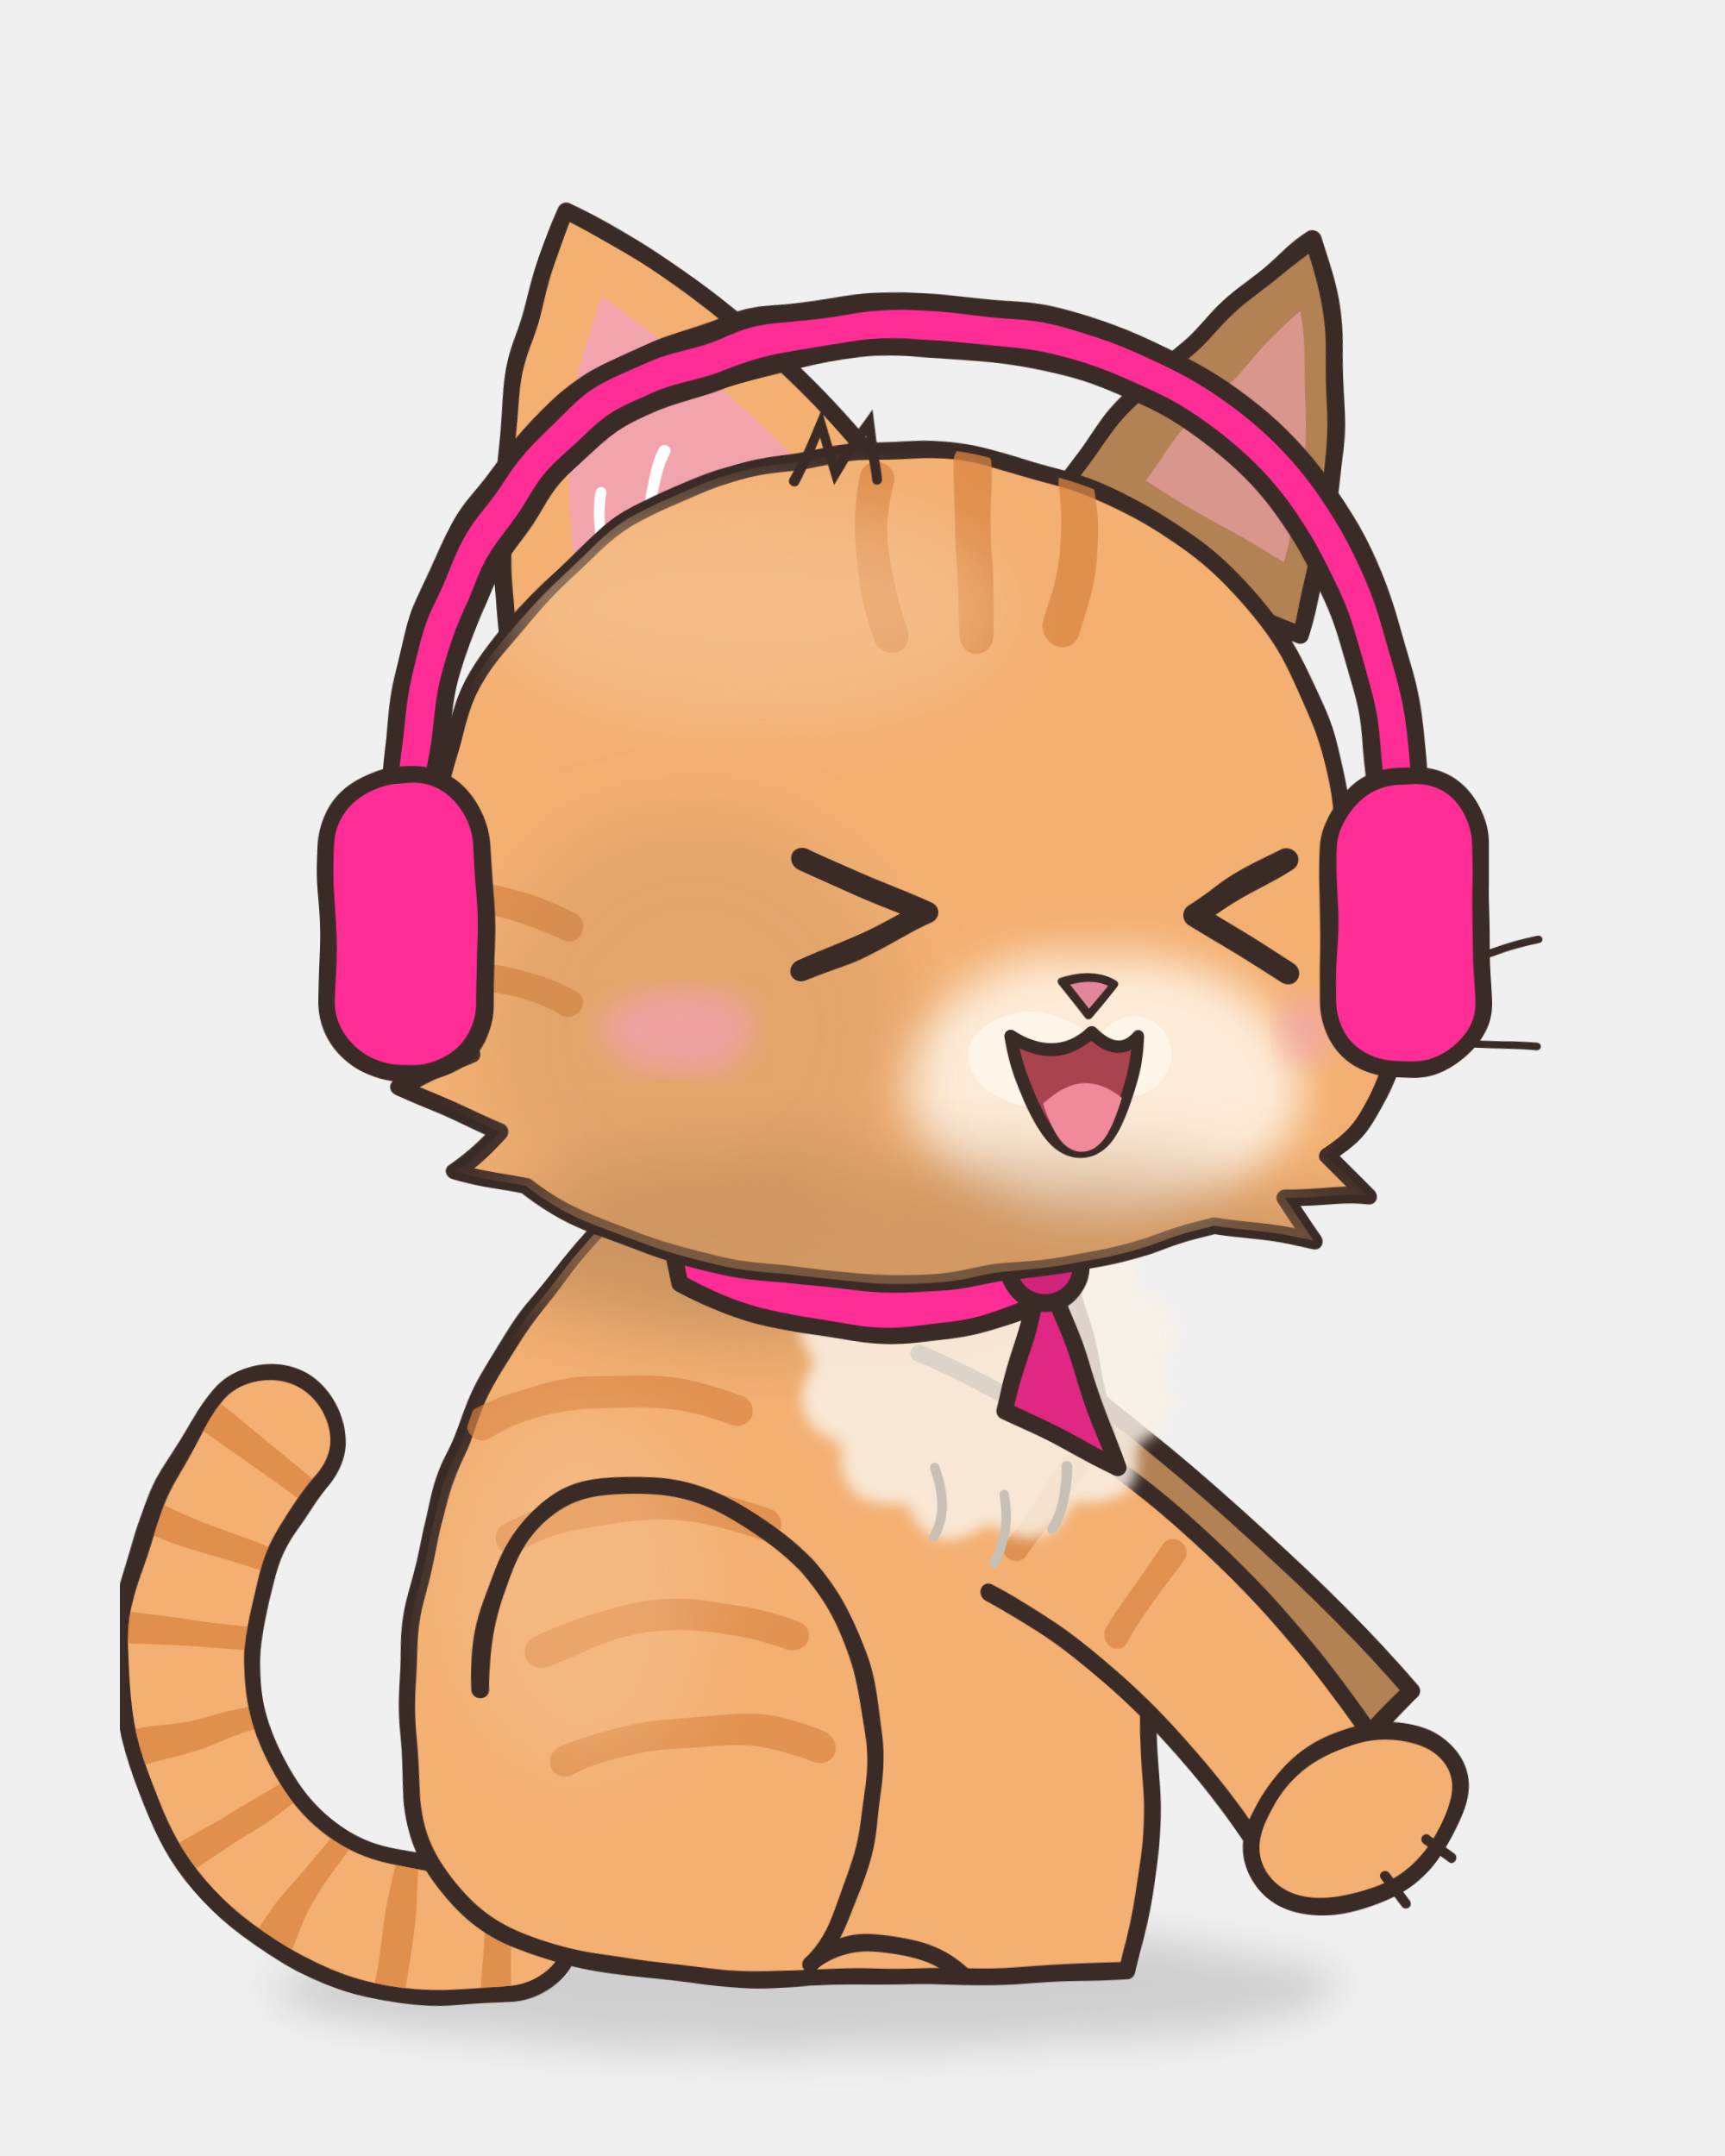
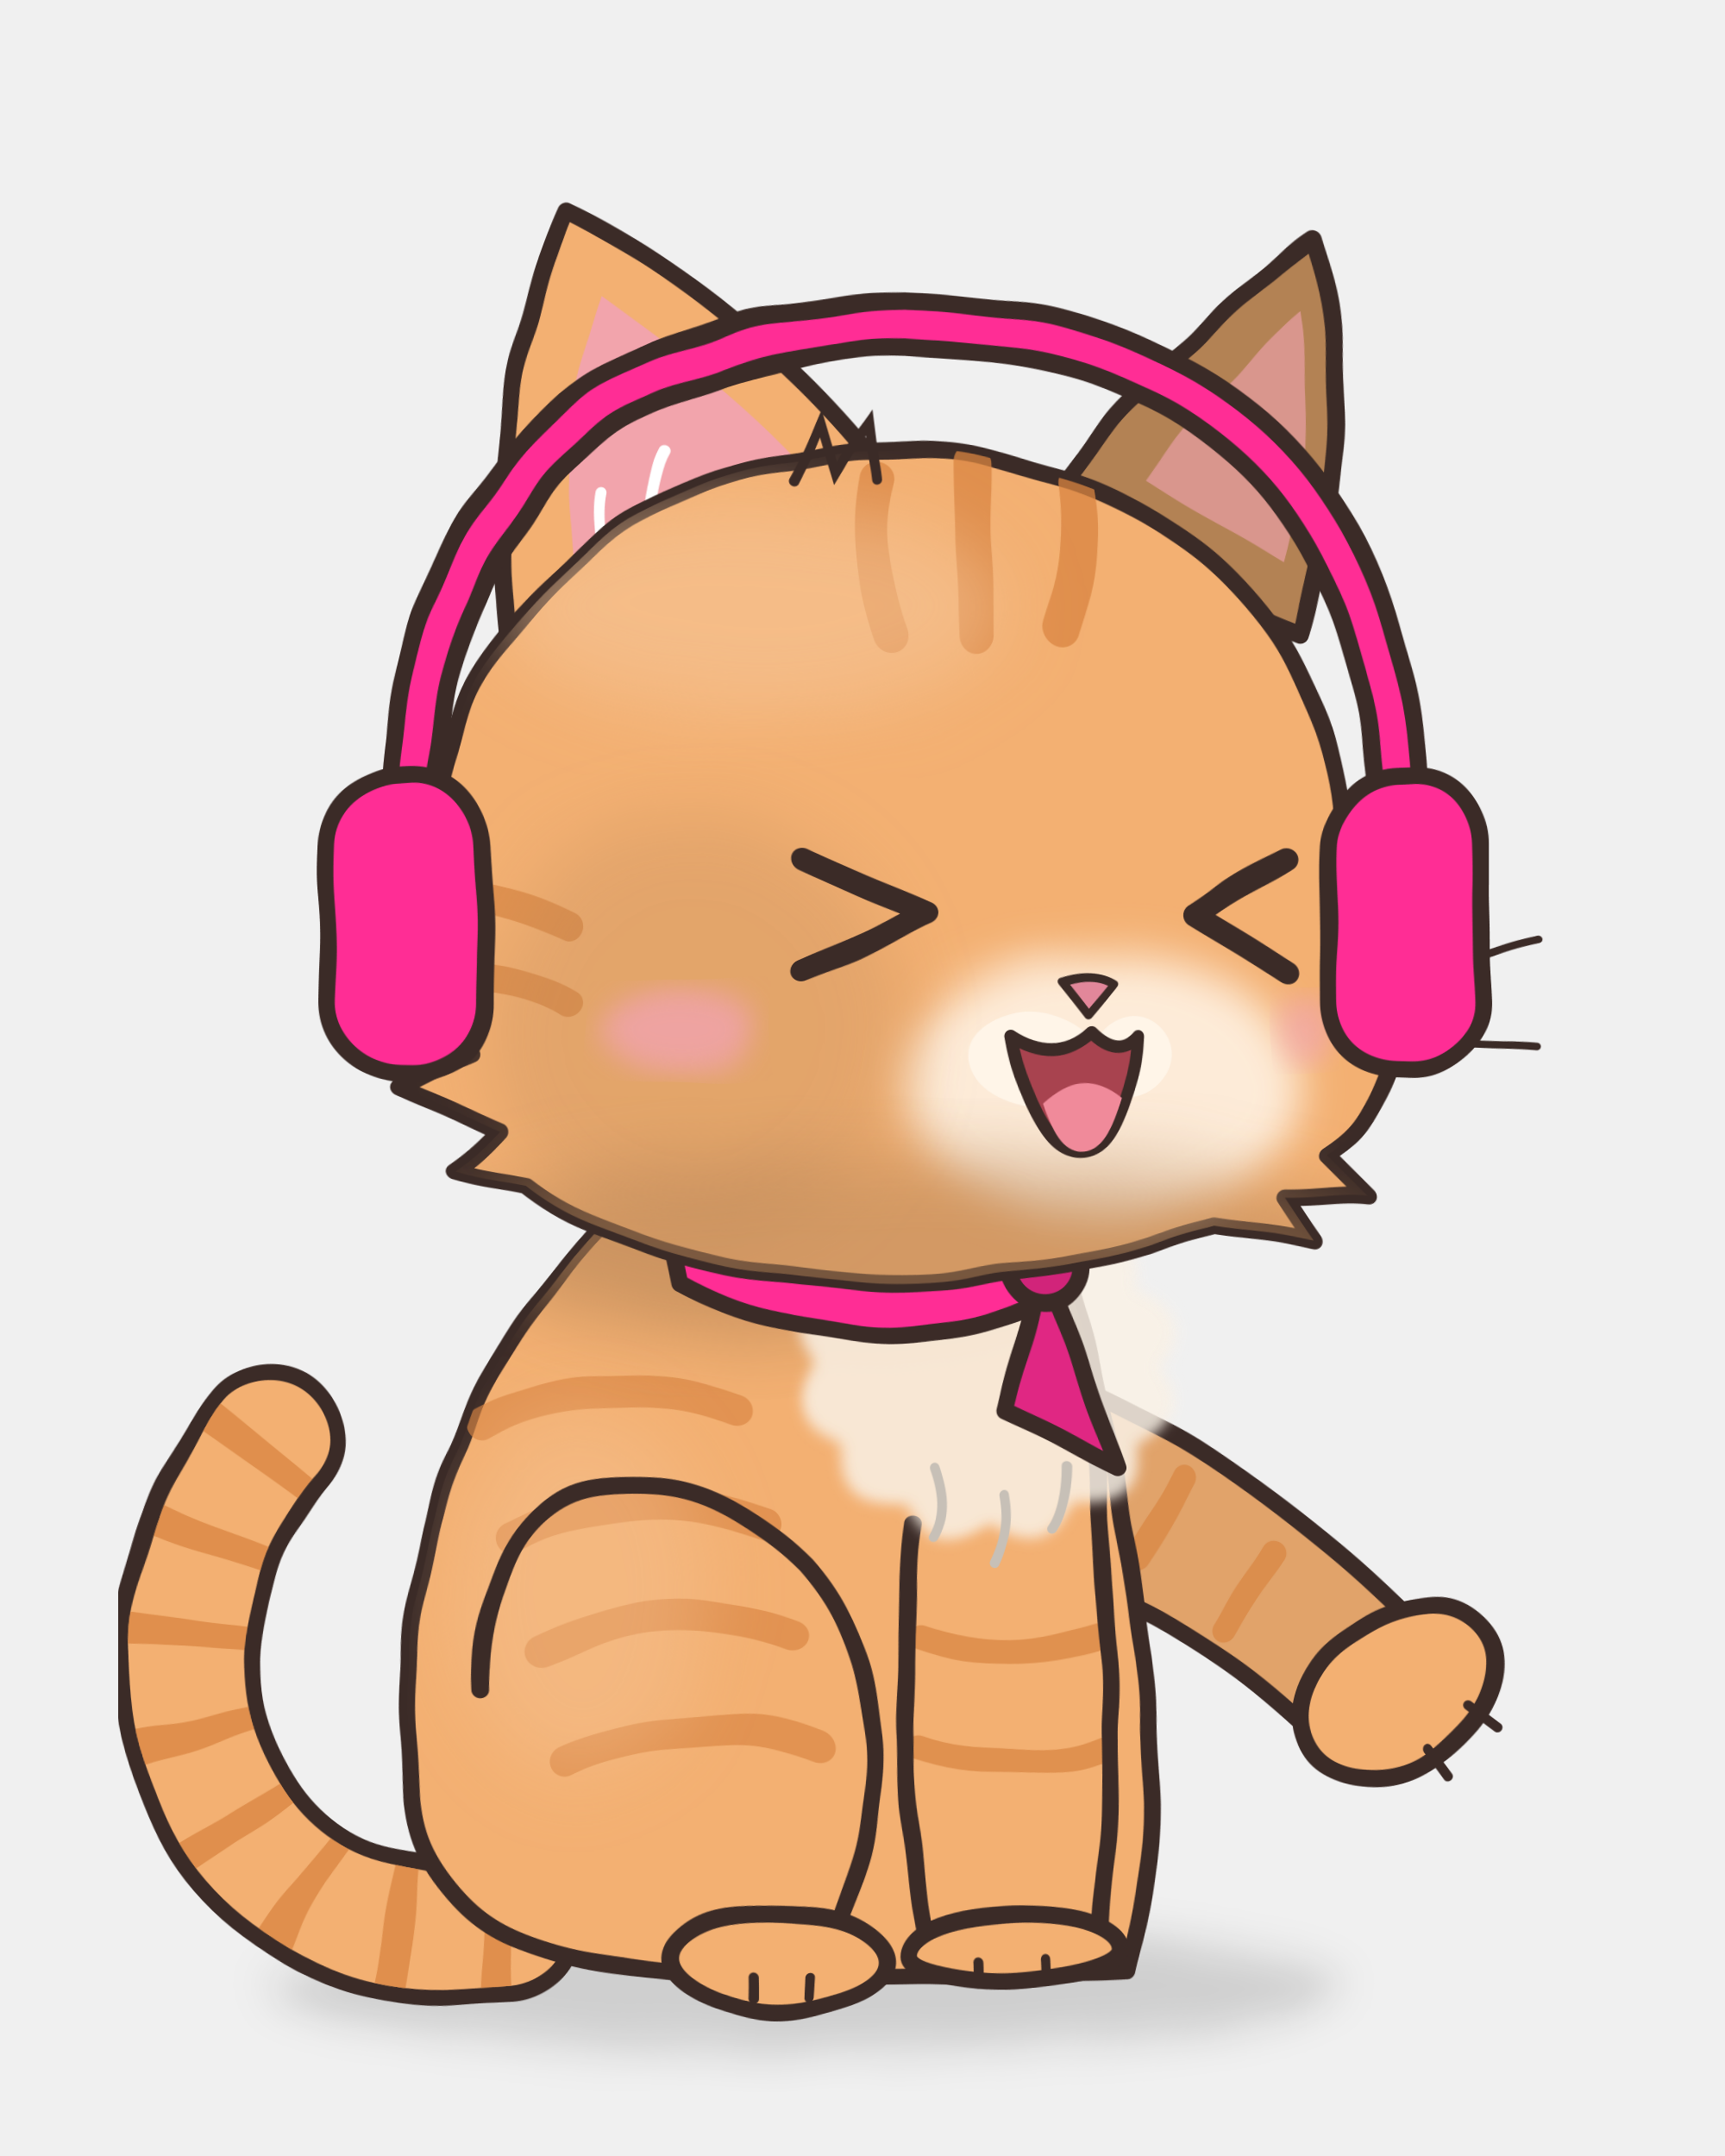
<svg xmlns="http://www.w3.org/2000/svg" viewBox="-104 -252 208 260">
  <defs>
    <filter id="ink" x="-5%" y="-5%" width="110%" height="110%">
      <feTurbulence type="fractalNoise" baseFrequency=".05" numOctaves="2" seed="3" result="n" />
      <feDisplacementMap in="SourceGraphic" in2="n" scale="2.2" />
    </filter>
    <filter id="pencil">
      <feTurbulence type="fractalNoise" baseFrequency="1.1 .35" numOctaves="2" seed="5" />
      <feColorMatrix values="0 0 0 0 .25  0 0 0 0 .2  0 0 0 0 .18  0 0 0 .22 -.02" />
      <feComposite in2="SourceGraphic" operator="in" />
    </filter>
    <filter id="blur1">
      <feGaussianBlur stdDeviation="1" />
    </filter>
    <filter id="blur2">
      <feGaussianBlur stdDeviation="2" />
    </filter>
    <filter id="blur3" x="-30%" y="-30%" width="160%" height="160%">
      <feGaussianBlur stdDeviation="3" />
    </filter>
    <filter id="blur4" x="-30%" y="-30%" width="160%" height="160%">
      <feGaussianBlur stdDeviation="5" />
    </filter>
  </defs>
  <g transform="translate(0 -150) scale(.85) translate(-120 -94)">
    <defs>
      <clipPath id="hsdarkorangeexcited">
        <path d="M60 98 C58 60 90 38 124 38 C160 38 188 60 188 96 C190 104 196 112 196 120 C196 128 192 134 186 138 L192 144 L180 144 L184 150 L170 148 C164 150 144 156 124 156 C102 156 82 150 72 142 L62 140 L68 134 L54 128 L64 123 L52 115 L62 111 C59 106 59 102 60 98 Z" />
      </clipPath>
      <clipPath id="bsdarkorangeexcited">
        <path d="M100 138 C68 150 52 194 56 228 C58 250 80 256 112 254 L158 254 C164 232 160 196 150 158 Z" />
      </clipPath>
    </defs>
    <g filter="url(#ink)">
      <ellipse cx="112" cy="256" rx="76" ry="9" fill="#000" opacity=".14" filter="url(#blur3)" />
      <path d="M70 248 C22 252 14 204 36 178" stroke="#3b2b27" stroke-width="21" fill="none" stroke-linecap="round" />
      <path d="M70 248 C22 252 14 204 36 178" stroke="#f3b072" stroke-width="16.5" fill="none" stroke-linecap="round" />
      <path d="M70 248 C22 252 14 204 36 178" stroke="#d98440" stroke-width="16.5" fill="none" stroke-dasharray="4 10" opacity=".75" />
-       <path d="M150 170 C168 184 186 200 198 214 L186 226 C174 214 158 200 146 192 Z" stroke="#3b2b27" stroke-width="2.4" stroke-linejoin="round" stroke-linecap="round" fill="#b38254" />
+       <path d="M136 166 C160 172 182 188 198 204 L186 222 C172 208 156 198 138 196 Z" stroke="#3b2b27" stroke-width="2.4" stroke-linejoin="round" stroke-linecap="round" fill="#e1a36a" />
+       <path d="M166 184 l-7 11 M178 194 l-7 11" stroke="#d98440" stroke-width="3.5" stroke-linecap="round" opacity=".7" />
+       <ellipse cx="196" cy="214" rx="15" ry="10.5" stroke="#3b2b27" stroke-width="2.4" stroke-linejoin="round" stroke-linecap="round" fill="#f3b072" transform="rotate(-35 196 214)" />
+       <path d="M200 222 l3 4 M206 216 l4 3" stroke="#3b2b27" stroke-width="1.4" fill="none" stroke-linecap="round" />
      <path d="M100 138 C68 150 52 194 56 228 C58 250 80 256 112 254 L158 254 C164 232 160 196 150 158 Z" stroke="#3b2b27" stroke-width="2.4" stroke-linejoin="round" stroke-linecap="round" fill="#f3b072" />
      <g clip-path="url(#bsdarkorangeexcited)">
        <path d="M66 176 q18 -8 36 -2" stroke="#d98440" stroke-width="4.5" fill="none" stroke-linecap="round" opacity=".65" />
        <path d="M70 192 q18 -8 36 -2" stroke="#d98440" stroke-width="4.5" fill="none" stroke-linecap="round" opacity=".65" />
        <path d="M74 208 q18 -8 36 -2" stroke="#d98440" stroke-width="4.5" fill="none" stroke-linecap="round" opacity=".65" />
        <path d="M78 224 q18 -8 36 -2" stroke="#d98440" stroke-width="4.5" fill="none" stroke-linecap="round" opacity=".65" />
        <ellipse cx="110" cy="150" rx="44" ry="14" fill="#b38254" opacity=".6" filter="url(#blur4)" />
        <ellipse cx="80" cy="200" rx="18" ry="26" fill="#f6c699" opacity=".35" filter="url(#blur4)" />
      </g>
      <path d="M66 214 C64 182 92 176 112 196 C126 212 124 240 112 252" fill="none" stroke="#3b2b27" stroke-width="2.4" stroke-linejoin="round" stroke-linecap="round" />
-       <path d="M112 252 C116 248 128 248 134 254" fill="none" stroke="#3b2b27" stroke-width="2.4" stroke-linejoin="round" stroke-linecap="round" />
-       <path d="M128 166 C152 176 176 196 192 220 L176 236 C164 218 148 204 132 196 Z" fill="#f3b072" />
-       <path d="M128 166 C152 176 176 196 192 220" fill="none" stroke="#3b2b27" stroke-width="2.4" stroke-linejoin="round" stroke-linecap="round" />
-       <path d="M176 236 C164 218 150 206 138 200" fill="none" stroke="#3b2b27" stroke-width="2.4" stroke-linejoin="round" stroke-linecap="round" />
-       <path d="M150 182 l-8 12 M164 194 l-8 12" stroke="#d98440" stroke-width="3.5" stroke-linecap="round" opacity=".7" />
-       <ellipse cx="190" cy="232" rx="16" ry="11" stroke="#3b2b27" stroke-width="2.4" stroke-linejoin="round" stroke-linecap="round" fill="#f3b072" transform="rotate(-30 190 232)" />
-       <path d="M194 240 l3 4 M200 235 l4 3" stroke="#3b2b27" stroke-width="1.4" fill="none" stroke-linecap="round" />
+       <ellipse cx="108" cy="252" rx="15" ry="7" stroke="#3b2b27" stroke-width="2.4" stroke-linejoin="round" stroke-linecap="round" fill="#f3b072" />
+       <path d="M104 254 v3 M112 254 v3" stroke="#3b2b27" stroke-width="1.4" fill="none" stroke-linecap="round" />
+       <path d="M128 176 C125 206 126 234 129 251 L154 251 C155 232 156 202 152 172 Z" fill="#f3b072" />
+       <path d="M128 206 q12 4 26 0 M128 222 q12 4 26 0" stroke="#d98440" stroke-width="3.5" fill="none" stroke-linecap="round" opacity=".7" />
+       <path d="M127 190 C125 210 126 234 129 251" fill="none" stroke="#3b2b27" stroke-width="2.4" stroke-linejoin="round" stroke-linecap="round" />
+       <path d="M152 172 C156 202 155 232 154 251" fill="none" stroke="#3b2b27" stroke-width="2.4" stroke-linejoin="round" stroke-linecap="round" />
+       <path d="M126 251 C126 244 157 244 157 251 C157 256 126 256 126 251 Z" stroke="#3b2b27" stroke-width="2.4" stroke-linejoin="round" stroke-linecap="round" fill="#f3b072" />
+       <path d="M136 252 v3 M146 252 v3" stroke="#3b2b27" stroke-width="1.4" fill="none" stroke-linecap="round" />
      <path d="M162.0 168.0 Q167.9 175.5 158.8 179.0 Q159.9 188.5 150.0 187.1 Q146.0 196.0 138.0 190.0 Q130.0 196.0 126.0 187.1 Q116.1 188.5 117.2 179.0 Q108.1 175.5 114.0 168.0 Q108.1 160.5 117.2 157.0 Q116.1 147.5 126.0 148.9 Q130.0 140.0 138.0 146.0 Q146.0 140.0 150.0 148.9 Q159.9 147.5 158.8 157.0 Q167.9 160.5 162.0 168.0Z" fill="#f9f1e5" opacity="0.85" filter="url(#blur1)" />
      <path d="M130 182 q2 6 0 10 M140 186 q1 6 -1 10 M149 182 q0 6 -2 9" stroke="#c7c0b7" stroke-width="1.4" fill="none" stroke-linecap="round" />
      <path d="M92 144 Q122 160 150 148 L148 158 Q120 170 94 156 Z" stroke="#3b2b27" stroke-width="2.4" stroke-linejoin="round" stroke-linecap="round" fill="#ff2d95" />
      <path d="M146 154 L156 182 L140 174 Z" stroke="#3b2b27" stroke-width="2.4" stroke-linejoin="round" stroke-linecap="round" fill="#e02783" />
      <circle cx="146" cy="154" r="5" stroke="#3b2b27" stroke-width="2.4" stroke-linejoin="round" stroke-linecap="round" fill="#d1247a" />
      <path d="M144 48 C156 32 170 18 184 8 C189 26 188 46 182 64 Z" stroke="#3b2b27" stroke-width="2.4" stroke-linejoin="round" stroke-linecap="round" fill="#b38254" />
      <path d="M160 42 C168 32 176 24 182 18 C184 32 183 44 180 54 Z" fill="#f2a3b3" opacity=".6" />
      <path d="M72 78 C66 54 68 28 78 4 C98 14 116 30 128 48 Z" stroke="#3b2b27" stroke-width="2.4" stroke-linejoin="round" stroke-linecap="round" fill="#f3b072" />
      <path d="M80 66 C77 48 78 30 83 16 C97 26 109 36 118 48 Z" fill="#f2a3b3" opacity=".9" />
      <path d="M90 56 q-1 -12 2 -18 M97 58 q0 -10 4 -15 M84 58 q-2 -9 -1 -14" stroke="#fff" stroke-width="1.6" fill="none" stroke-linecap="round" />
      <path d="M60 98 C58 60 90 38 124 38 C160 38 188 60 188 96 C190 104 196 112 196 120 C196 128 192 134 186 138 L192 144 L180 144 L184 150 L170 148 C164 150 144 156 124 156 C102 156 82 150 72 142 L62 140 L68 134 L54 128 L64 123 L52 115 L62 111 C59 106 59 102 60 98 Z" stroke="#3b2b27" stroke-width="2.4" stroke-linejoin="round" stroke-linecap="round" fill="#f3b072" />
      <g clip-path="url(#hsdarkorangeexcited)">
        <path d="M122 42 q-2 10 2 22 M136 40 v24 M150 42 q2 10 -2 21" stroke="#d98440" stroke-width="5" fill="none" stroke-linecap="round" opacity=".75" />
        <path d="M60 100 q10 1 18 5 M62 112 q10 0 16 4" stroke="#d98440" stroke-width="4" fill="none" stroke-linecap="round" opacity=".7" />
        <ellipse cx="154.031" cy="128" rx="28" ry="19" fill="#fff6ea" opacity=".85" filter="url(#blur3)" />
        <ellipse cx="104" cy="60" rx="36" ry="15" fill="#f6c699" opacity=".55" filter="url(#blur4)" />
        <ellipse cx="96" cy="120" rx="30" ry="30" fill="#b38254" opacity=".25" filter="url(#blur4)" />
        <ellipse cx="124" cy="152" rx="70" ry="14" fill="#b38254" opacity=".5" filter="url(#blur4)" />
      </g>
      <path d="M110 42 l4 -8 l2 7 l5 -7 l1 8" stroke="#3b2b27" stroke-width="1.4" fill="none" stroke-linecap="round" />
      <path d="M111.65 96 L129.65 104 L111.65 112" stroke="#3b2b27" fill="none" stroke-linecap="round" stroke-linejoin="round" stroke-width="3.2" />
      <path d="M180.251 96 L167.224 104 L180.251 112" stroke="#3b2b27" fill="none" stroke-linecap="round" stroke-linejoin="round" stroke-width="3.2" />
      <ellipse cx="93.954" cy="120" rx="11" ry="6" fill="#f2a3b3" opacity=".75" filter="url(#blur2)" />
      <ellipse cx="182.868" cy="120" rx="4" ry="5" fill="#f2a3b3" opacity=".6" filter="url(#blur2)" />
      <ellipse cx="144.031" cy="124" rx="9" ry="6.5" fill="#fff6ea" opacity=".9" />
      <ellipse cx="158.031" cy="124" rx="6" ry="6" fill="#fff6ea" opacity=".9" />
      <path d="M148.031 113 Q152.031 111 155.031 113 L151.531 117.5 Z" fill="#e2879a" stroke="#3b2b27" stroke-width="1.2" stroke-linejoin="round" />
      <path d="M141.031 121 Q147.031 125 152.031 120 Q156.031 124 159.031 121 Q158.031 137 151.031 137 Q144.031 137 141.031 121 Z" fill="#a8434f" stroke="#3b2b27" stroke-width="1.8" stroke-linejoin="round" />
      <path d="M145.031 130 Q151.031 125 157.031 130 Q155.031 137 151.031 137 Q147.031 137 145.031 130 Z" fill="#f08a9a" />
      <path d="M188 115 q14 -3.2 28 -7.6" stroke="#3b2b27" stroke-width="1.1" fill="none" stroke-linecap="round" />
      <path d="M188 122 q14 -0.4 28 0.8" stroke="#3b2b27" stroke-width="1.1" fill="none" stroke-linecap="round" />
      <g transform="translate(6 0)">
        <path d="M50 104 Q46 22 120 20 Q194 22 190 104" stroke="#3b2b27" stroke-width="9" fill="none" />
        <path d="M50 104 Q46 22 120 20 Q194 22 190 104" stroke="#ff2d95" stroke-width="4" fill="none" />
        <rect x="38" y="84" width="22" height="42" rx="10" stroke="#3b2b27" stroke-width="2.4" stroke-linejoin="round" stroke-linecap="round" fill="#ff2d95" />
        <rect x="180" y="84" width="22" height="42" rx="10" stroke="#3b2b27" stroke-width="2.4" stroke-linejoin="round" stroke-linecap="round" fill="#ff2d95" />
      </g>
    </g>
  </g>
</svg>
